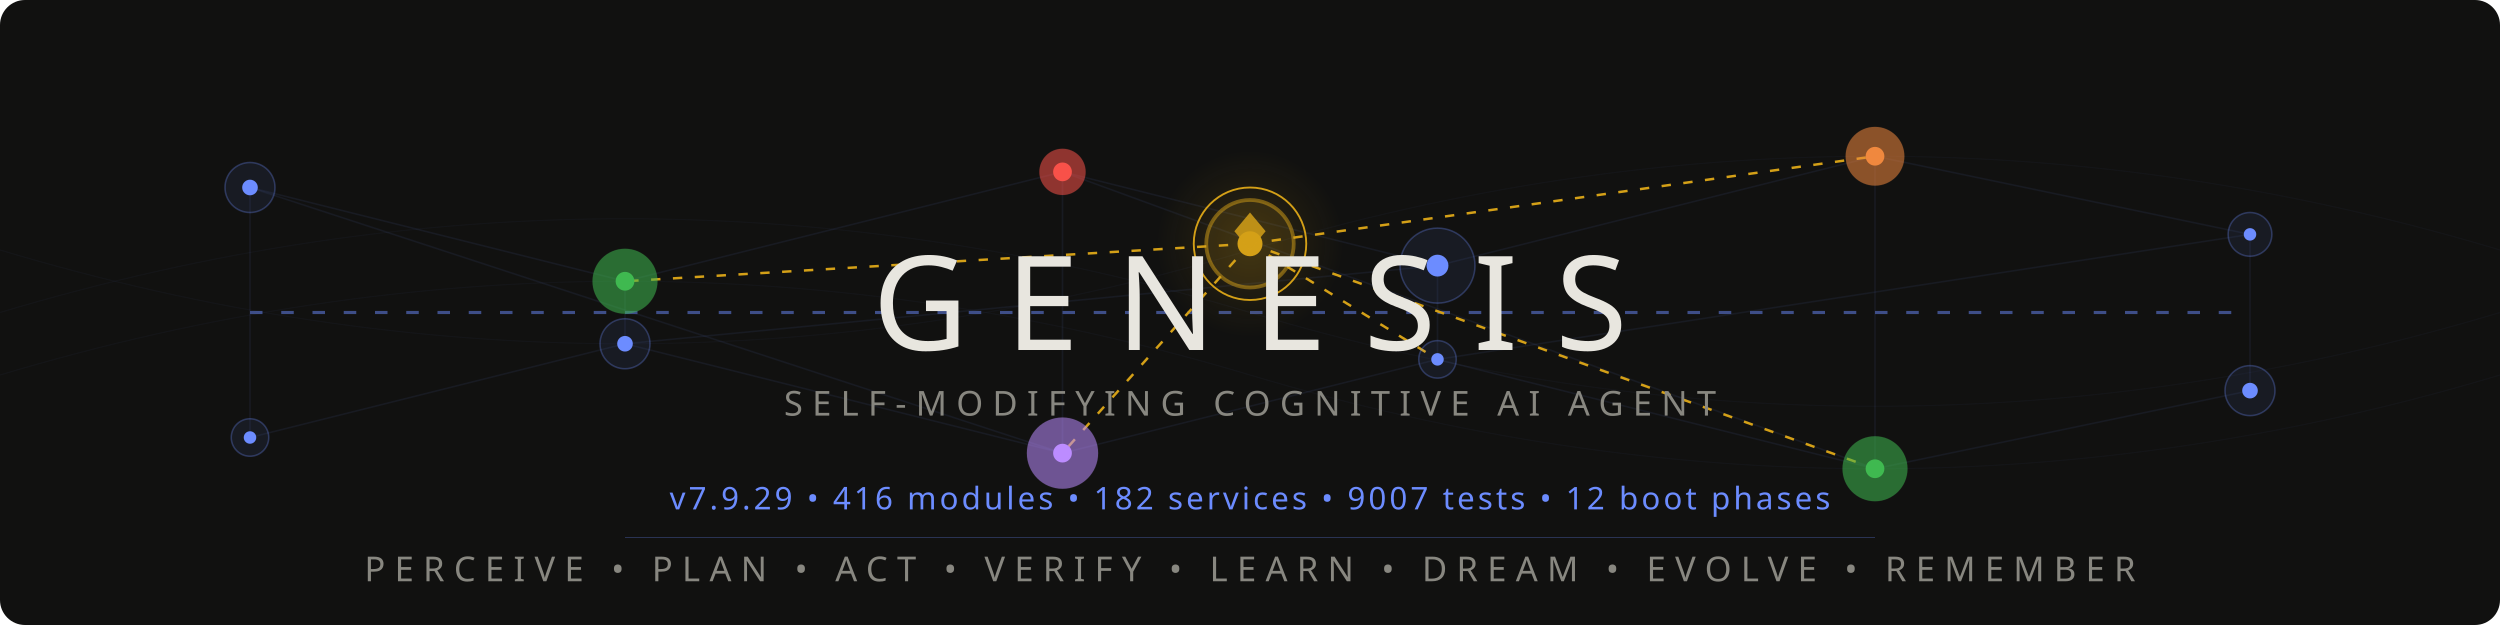
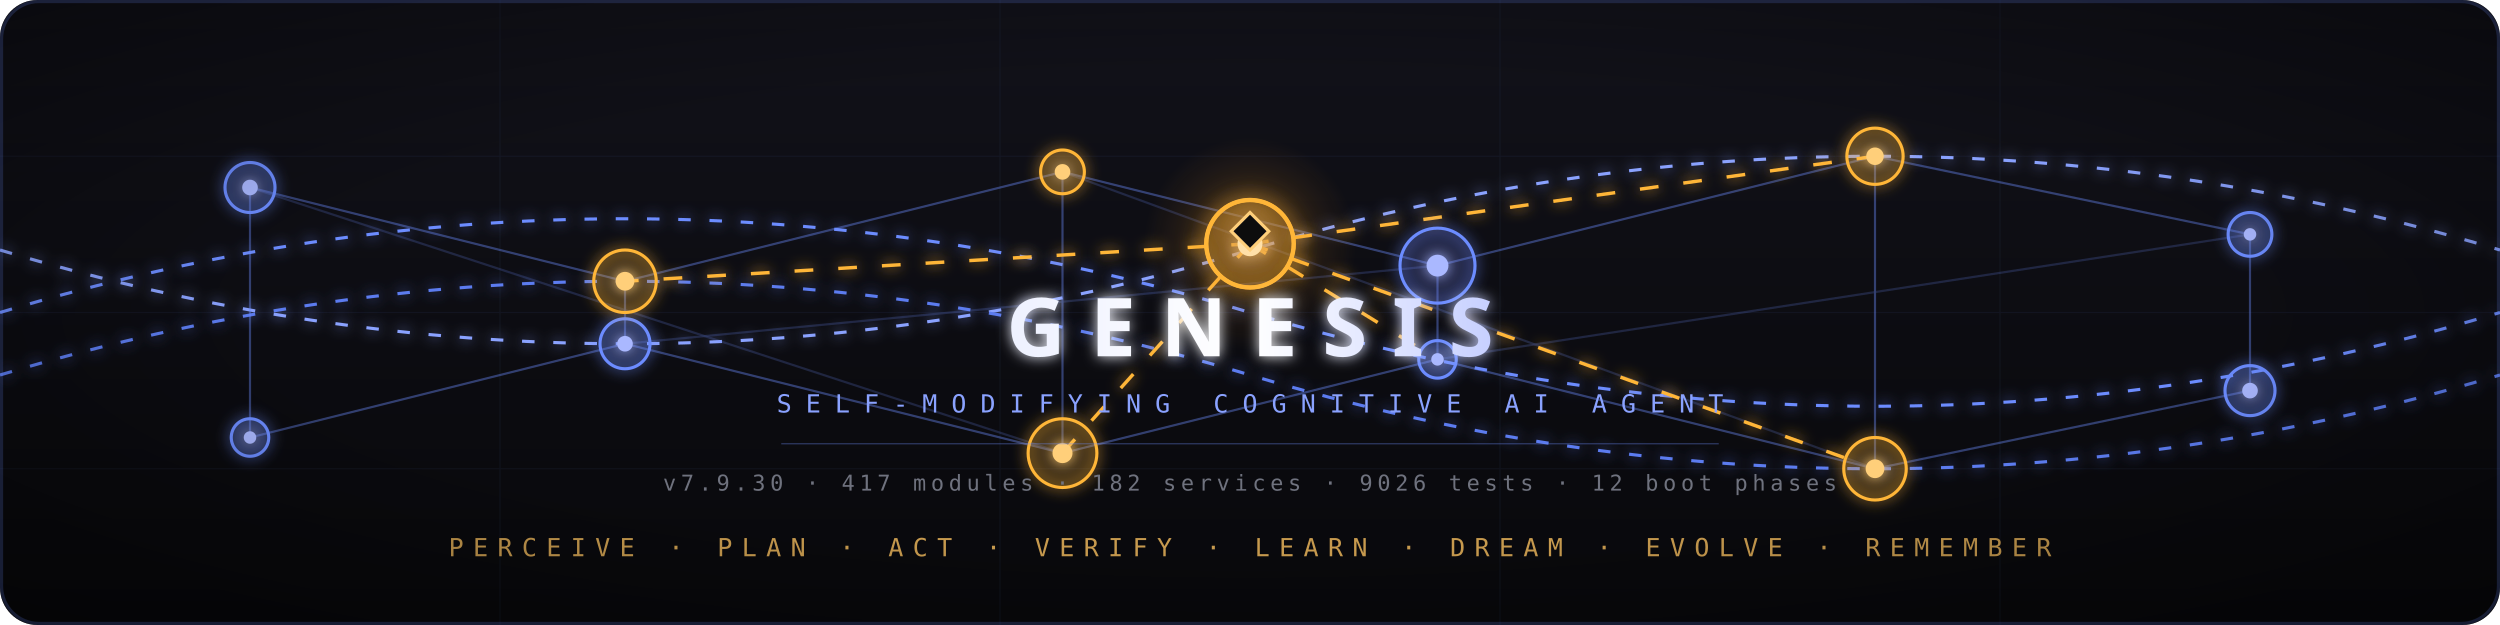
- <svg xmlns="http://www.w3.org/2000/svg" viewBox="0 0 800 200">
-   <style>
-     @keyframes pulse { 0%,100%{opacity:.12} 50%{opacity:.55} }
-     @keyframes flow { 0%{stroke-dashoffset:40} 100%{stroke-dashoffset:0} }
-     @keyframes frontier-glow { 0%,100%{opacity:.3;r:14} 50%{opacity:.7;r:17} }
-     @keyframes ring-expand { 0%{r:18;opacity:.4} 100%{r:28;opacity:0} }
-     @keyframes scan { 0%{transform:translateX(-200px)} 100%{transform:translateX(1000px)} }
-     @keyframes drift { 0%,100%{opacity:.06} 50%{opacity:.18} }
-     @keyframes edge-pulse { 0%,100%{stroke-opacity:.08} 50%{stroke-opacity:.35} }
-     .net{stroke:#6c8cff;stroke-width:.5;fill:none;opacity:.15}
-     .net-pulse{stroke:#6c8cff;stroke-width:1;fill:none;stroke-dasharray:4 6;animation:flow 2s linear infinite}
-     .node-bg{fill:#6c8cff;opacity:.08}
-     .node-ring{fill:none;stroke:#6c8cff;stroke-width:.5;opacity:.3}
-     .node-core{fill:#6c8cff}
-     .p1{animation:pulse 3s ease-in-out infinite}
-     .p2{animation:pulse 3s ease-in-out infinite .5s}
-     .p3{animation:pulse 3s ease-in-out infinite 1s}
-     .p4{animation:pulse 3s ease-in-out infinite 1.5s}
-     .p5{animation:pulse 3s ease-in-out infinite 2s}
-     .p6{animation:pulse 3s ease-in-out infinite 2.5s}
-     .frontier-bg{fill:#d4a017;opacity:.12;animation:frontier-glow 4s ease-in-out infinite}
-     .frontier-ring{fill:none;stroke:#d4a017;stroke-width:1.2;opacity:.5}
-     .frontier-ring-expand{fill:none;stroke:#d4a017;stroke-width:.6;animation:ring-expand 3s ease-out infinite}
-     .frontier-core{fill:#d4a017}
-     .frontier-edge{stroke:#d4a017;stroke-width:.8;stroke-dasharray:3 4;animation:edge-pulse 2.5s ease-in-out infinite}
-     .fe2{animation-delay:.4s}.fe3{animation-delay:.8s}.fe4{animation-delay:1.2s}.fe5{animation-delay:1.6s}
-     .writer-bg{opacity:.1}.writer-ring{fill:none;stroke-width:.8;opacity:.5}.writer-core{r:2.5}
-     .w-work{fill:#3fb950;stroke:#3fb950}
-     .w-suspicion{fill:#f0883e;stroke:#f0883e}
-     .w-lesson{fill:#bc8cff;stroke:#bc8cff}
-     .w-emotion{fill:#f85149;stroke:#f85149}
-     .mem-thread{stroke:#6c8cff;stroke-width:.3;fill:none;opacity:.04;animation:drift 6s ease-in-out infinite}
-     .mt2{animation-delay:2s}.mt3{animation-delay:4s}
-     .title{font-family:'Segoe UI',system-ui,-apple-system,sans-serif;font-weight:200;font-size:42px;fill:#e8e6df;letter-spacing:12px}
-     .sub{font-family:'Segoe UI',system-ui,-apple-system,sans-serif;font-weight:300;font-size:11px;fill:#888780;letter-spacing:3px}
-     .ver{font-family:'Segoe UI',system-ui,-apple-system,sans-serif;font-weight:400;font-size:10px;fill:#6c8cff;letter-spacing:1px}
-     .codename{font-family:'Segoe UI',system-ui,-apple-system,sans-serif;font-weight:300;font-size:9px;fill:#d4a017;letter-spacing:4px;opacity:.8}
-     .diamond{fill:#d4a017;opacity:.85}
-     .scan-line{fill:url(#scanGrad);animation:scan 4s linear infinite;opacity:.25}
-     @media(prefers-color-scheme:light){
-       .title{fill:#2C2C2A}.sub{fill:#5F5E5A}.codename{fill:#9a7612}
-       .net{stroke:#534AB7}.net-pulse{stroke:#534AB7}
-       .node-bg{fill:#534AB7}.node-ring{stroke:#534AB7}.node-core{fill:#534AB7}
-       .diamond{fill:#9a7612}.ver{fill:#534AB7}
-       .frontier-bg{fill:#9a7612}.frontier-ring{stroke:#9a7612}
-       .frontier-ring-expand{stroke:#9a7612}.frontier-core{fill:#9a7612}
-       .frontier-edge{stroke:#9a7612}.mem-thread{stroke:#534AB7}.scan-line{opacity:.12}
-     }
-   </style>
+ <svg xmlns="http://www.w3.org/2000/svg" viewBox="0 0 800 200" font-family="'JetBrains Mono', ui-monospace, monospace">
  <defs>
+     <linearGradient id="bgGrad" x1="0" y1="0" x2="0" y2="1">
+       <stop offset="0%" stop-color="#12121a" />
+       <stop offset="55%" stop-color="#0c0c11" />
+       <stop offset="100%" stop-color="#08080b" />
+     </linearGradient>
    <linearGradient id="scanGrad" x1="0" y1="0" x2="1" y2="0">
      <stop offset="0%" stop-color="#6c8cff" stop-opacity="0" />
-       <stop offset="50%" stop-color="#6c8cff" stop-opacity=".3" />
+       <stop offset="50%" stop-color="#8aa2ff" stop-opacity=".28" />
      <stop offset="100%" stop-color="#6c8cff" stop-opacity="0" />
    </linearGradient>
    <radialGradient id="frontierAura" cx="50%" cy="50%" r="50%">
-       <stop offset="0%" stop-color="#d4a017" stop-opacity=".15" />
-       <stop offset="100%" stop-color="#d4a017" stop-opacity="0" />
+       <stop offset="0%" stop-color="#ffb638" stop-opacity=".35" />
+       <stop offset="55%" stop-color="#f0961e" stop-opacity=".12" />
+       <stop offset="100%" stop-color="#f0961e" stop-opacity="0" />
    </radialGradient>
+     <radialGradient id="vignette" cx="50%" cy="50%" r="70%">
+       <stop offset="55%" stop-color="#000" stop-opacity="0" />
+       <stop offset="100%" stop-color="#000" stop-opacity=".45" />
+     </radialGradient>
+     <linearGradient id="titleGrad" x1="0" y1="0" x2="1" y2="0">
+       <stop offset="0%" stop-color="#eef1ff" />
+       <stop offset="50%" stop-color="#fff" />
+       <stop offset="100%" stop-color="#c7d0ff" />
+     </linearGradient>
+     <filter id="softGlow" x="-50%" y="-50%" width="200%" height="200%">
+       <feGaussianBlur stdDeviation="2.2" result="b" />
+       <feMerge>
+         <feMergeNode in="b" />
+         <feMergeNode in="SourceGraphic" />
+       </feMerge>
+     </filter>
+     <filter id="hardGlow" x="-80%" y="-80%" width="260%" height="260%">
+       <feGaussianBlur stdDeviation="3.4" result="b" />
+       <feMerge>
+         <feMergeNode in="b" />
+         <feMergeNode in="SourceGraphic" />
+       </feMerge>
+     </filter>
  </defs>
-   <rect width="800" height="200" fill="#111110" rx="8" />
-   <rect class="scan-line" x="-200" y="0" width="200" height="200" rx="8" />
-   <path class="mem-thread" d="M0,100 Q200,40 400,100 T800,100" />
-   <path class="mem-thread mt2" d="M0,80 Q200,140 400,80 T800,80" />
-   <path class="mem-thread mt3" d="M0,120 Q200,60 400,120 T800,120" />
-   <g opacity=".5">
-     <line class="net p1" x1="80" y1="60" x2="200" y2="90" />
-     <line class="net p2" x1="200" y1="90" x2="340" y2="55" />
-     <line class="net p3" x1="340" y1="55" x2="460" y2="85" />
-     <line class="net p4" x1="460" y1="85" x2="600" y2="50" />
-     <line class="net p5" x1="600" y1="50" x2="720" y2="75" />
-     <line class="net p1" x1="80" y1="140" x2="200" y2="110" />
-     <line class="net p2" x1="200" y1="110" x2="340" y2="145" />
-     <line class="net p3" x1="340" y1="145" x2="460" y2="115" />
-     <line class="net p4" x1="460" y1="115" x2="600" y2="150" />
-     <line class="net p5" x1="600" y1="150" x2="720" y2="125" />
-     <line class="net p2" x1="200" y1="90" x2="200" y2="110" />
-     <line class="net p3" x1="340" y1="55" x2="340" y2="145" />
-     <line class="net p4" x1="460" y1="85" x2="460" y2="115" />
-     <line class="net p5" x1="600" y1="50" x2="600" y2="150" />
-     <line class="net p1" x1="80" y1="60" x2="80" y2="140" />
-     <line class="net p6" x1="720" y1="75" x2="720" y2="125" />
-     <line class="net-pulse" x1="80" y1="100" x2="720" y2="100" />
-     <line class="net p2" x1="80" y1="60" x2="340" y2="145" />
-     <line class="net p4" x1="200" y1="110" x2="460" y2="85" />
-     <line class="net p5" x1="340" y1="55" x2="600" y2="150" />
-     <line class="net p6" x1="460" y1="115" x2="720" y2="75" />
+   <rect width="800" height="200" fill="url(#bgGrad)" rx="12" />
+   <g stroke="#6c8cff" stroke-width=".35" opacity=".06">
+     <line x1="0" y1="50" x2="800" y2="50" />
+     <line x1="0" y1="100" x2="800" y2="100" />
+     <line x1="0" y1="150" x2="800" y2="150" />
+     <line x1="160" y1="0" x2="160" y2="200" />
+     <line x1="320" y1="0" x2="320" y2="200" />
+     <line x1="480" y1="0" x2="480" y2="200" />
+     <line x1="640" y1="0" x2="640" y2="200" />
  </g>
-   <line class="frontier-edge" x1="400" y1="78" x2="200" y2="90" />
-   <line class="frontier-edge fe2" x1="400" y1="78" x2="600" y2="50" />
-   <line class="frontier-edge fe3" x1="400" y1="78" x2="340" y2="145" />
-   <line class="frontier-edge fe4" x1="400" y1="78" x2="460" y2="115" />
-   <line class="frontier-edge fe5" x1="400" y1="78" x2="600" y2="150" />
-   <g>
-     <circle class="node-bg p1" cx="80" cy="60" r="8" />
-     <circle class="node-ring p1" cx="80" cy="60" r="8" />
-     <circle class="node-core p1" cx="80" cy="60" r="2.5" />
-     <circle class="node-bg p6" cx="720" cy="75" r="7" />
-     <circle class="node-ring p6" cx="720" cy="75" r="7" />
-     <circle class="node-core p6" cx="720" cy="75" r="2" />
-     <circle class="node-bg p1" cx="80" cy="140" r="6" />
-     <circle class="node-ring p1" cx="80" cy="140" r="6" />
-     <circle class="node-core p1" cx="80" cy="140" r="2" />
-     <circle class="node-bg p6" cx="720" cy="125" r="8" />
-     <circle class="node-ring p6" cx="720" cy="125" r="8" />
-     <circle class="node-core p6" cx="720" cy="125" r="2.5" />
+   <g fill="none" stroke="#6c8cff" stroke-width="1" stroke-dasharray="4 6" filter="url(#softGlow)">
+     <path class="thread" d="M0,100 Q200,40 400,100 T800,100" />
+     <path class="thread t2" stroke="#8aa2ff" d="M0,80 Q200,140 400,80 T800,80" />
+     <path class="thread t3" stroke="#5c7cf0" d="M0,120 Q200,60 400,120 T800,120" />
  </g>
-   <circle class="writer-bg w-work" cx="200" cy="90" r="10" />
-   <circle class="writer-ring w-work" cx="200" cy="90" r="10" />
-   <circle class="writer-core w-work" cx="200" cy="90" />
-   <circle class="writer-bg w-emotion" cx="340" cy="55" r="7" />
-   <circle class="writer-ring w-emotion" cx="340" cy="55" r="7" />
-   <circle class="writer-core w-emotion" cx="340" cy="55" />
-   <circle class="node-bg p4" cx="460" cy="85" r="12" />
-   <circle class="node-ring p4" cx="460" cy="85" r="12" />
-   <circle class="node-core p4" cx="460" cy="85" r="3.5" />
-   <circle class="writer-bg w-suspicion" cx="600" cy="50" r="9" />
-   <circle class="writer-ring w-suspicion" cx="600" cy="50" r="9" />
-   <circle class="writer-core w-suspicion" cx="600" cy="50" />
-   <circle class="node-bg p2" cx="200" cy="110" r="8" />
-   <circle class="node-ring p2" cx="200" cy="110" r="8" />
-   <circle class="node-core p2" cx="200" cy="110" r="2.5" />
-   <circle class="writer-bg w-lesson" cx="340" cy="145" r="11" />
-   <circle class="writer-ring w-lesson" cx="340" cy="145" r="11" />
-   <circle class="writer-core w-lesson" cx="340" cy="145" />
-   <circle class="node-bg p4" cx="460" cy="115" r="6" />
-   <circle class="node-ring p4" cx="460" cy="115" r="6" />
-   <circle class="node-core p4" cx="460" cy="115" r="2" />
-   <circle class="writer-bg w-work" cx="600" cy="150" r="10" />
-   <circle class="writer-ring w-work" cx="600" cy="150" r="10" />
-   <circle class="writer-core w-work" cx="600" cy="150" />
-   <circle cx="400" cy="78" r="30" fill="url(#frontierAura)" />
-   <circle class="frontier-bg" cx="400" cy="78" r="14" />
-   <circle class="frontier-ring" cx="400" cy="78" r="14" />
-   <circle class="frontier-ring-expand" cx="400" cy="78" r="18" />
-   <circle class="frontier-core" cx="400" cy="78" r="4" />
-   <polygon class="diamond" points="400,68 405,74 400,80 395,74" />
-   <text class="title" x="400" y="112" text-anchor="middle">GENESIS</text>
-   <text class="sub" x="400" y="133" text-anchor="middle">SELF-MODIFYING COGNITIVE AI AGENT</text>
-   <text class="codename" x="400" y="148" text-anchor="middle" />
-   <text class="ver" x="400" y="163" text-anchor="middle">v7.9.29 • 416 modules • 182 services • 9007 tests • 12 boot phases</text>
-   <line x1="200" y1="172" x2="600" y2="172" stroke="#6c8cff" stroke-width=".3" opacity=".3" />
-   <text class="sub" x="400" y="186" text-anchor="middle">PERCEIVE • PLAN • ACT • VERIFY • LEARN • DREAM • EVOLVE • REMEMBER</text>
+   <rect class="scan" x="-200" y="0" width="200" height="200" fill="url(#scanGrad)" />
+   <g stroke="#6c8cff" stroke-width=".7" opacity=".4" stroke-linecap="round">
+     <line x1="80" y1="60" x2="200" y2="90" />
+     <line x1="200" y1="90" x2="340" y2="55" />
+     <line x1="340" y1="55" x2="460" y2="85" />
+     <line x1="460" y1="85" x2="600" y2="50" />
+     <line x1="600" y1="50" x2="720" y2="75" />
+     <line x1="80" y1="140" x2="200" y2="110" />
+     <line x1="200" y1="110" x2="340" y2="145" />
+     <line x1="340" y1="145" x2="460" y2="115" />
+     <line x1="460" y1="115" x2="600" y2="150" />
+     <line x1="600" y1="150" x2="720" y2="125" />
+     <line x1="200" y1="90" x2="200" y2="110" />
+     <line x1="340" y1="55" x2="340" y2="145" />
+     <line x1="460" y1="85" x2="460" y2="115" />
+     <line x1="600" y1="50" x2="600" y2="150" />
+     <line x1="80" y1="60" x2="80" y2="140" />
+     <line x1="720" y1="75" x2="720" y2="125" />
+     <line x1="80" y1="60" x2="340" y2="145" opacity=".5" />
+     <line x1="200" y1="110" x2="460" y2="85" opacity=".5" />
+     <line x1="340" y1="55" x2="600" y2="150" opacity=".5" />
+     <line x1="460" y1="115" x2="720" y2="75" opacity=".5" />
+   </g>
+   <line class="pulse" x1="80" y1="100" x2="720" y2="100" stroke="#8aa2ff" stroke-width="1.6" stroke-dasharray="60 900" filter="url(#hardGlow)" />
+   <g fill="none" stroke="#ffb638" stroke-width="1.1" stroke-dasharray="6 8" filter="url(#softGlow)">
+     <line class="edge" x1="400" y1="78" x2="200" y2="90" />
+     <line class="edge" style="animation-delay:.4s" x1="400" y1="78" x2="600" y2="50" />
+     <line class="edge" style="animation-delay:.8s" x1="400" y1="78" x2="340" y2="145" />
+     <line class="edge" style="animation-delay:1.2s" x1="400" y1="78" x2="460" y2="115" />
+     <line class="edge" style="animation-delay:1.6s" x1="400" y1="78" x2="600" y2="150" />
+   </g>
+   <g filter="url(#softGlow)">
+     <circle cx="80" cy="60" r="8" fill="#6c8cff" fill-opacity=".14" />
+     <circle cx="80" cy="60" r="8" fill="none" stroke="#6c8cff" style="animation:ringPing 5s ease-out infinite" />
+     <circle cx="80" cy="60" r="2.5" fill="#aab8ff" style="transform-origin:80px 60px;animation:coreBreath 4s ease-in-out infinite" />
+     <circle cx="720" cy="75" r="7" fill="#6c8cff" fill-opacity=".14" />
+     <circle cx="720" cy="75" r="7" fill="none" stroke="#6c8cff" style="animation:ringPing 5s ease-out infinite 1.1s" />
+     <circle cx="720" cy="75" r="2" fill="#aab8ff" style="transform-origin:720px 75px;animation:coreBreath 4s ease-in-out infinite .6s" />
+     <circle cx="80" cy="140" r="6" fill="#6c8cff" fill-opacity=".14" />
+     <circle cx="80" cy="140" r="6" fill="none" stroke="#6c8cff" style="animation:ringPing 5s ease-out infinite 2.2s" />
+     <circle cx="80" cy="140" r="2" fill="#aab8ff" style="transform-origin:80px 140px;animation:coreBreath 4s ease-in-out infinite 1.3s" />
+     <circle cx="720" cy="125" r="8" fill="#6c8cff" fill-opacity=".14" />
+     <circle cx="720" cy="125" r="8" fill="none" stroke="#6c8cff" style="animation:ringPing 5s ease-out infinite 3.3s" />
+     <circle cx="720" cy="125" r="2.5" fill="#aab8ff" style="transform-origin:720px 125px;animation:coreBreath 4s ease-in-out infinite 1.9s" />
+     <circle cx="460" cy="85" r="12" fill="#6c8cff" fill-opacity=".12" />
+     <circle cx="460" cy="85" r="12" fill="none" stroke="#6c8cff" style="animation:ringPing 5s ease-out infinite .5s" />
+     <circle cx="460" cy="85" r="3.5" fill="#aab8ff" style="transform-origin:460px 85px;animation:coreBreath 4s ease-in-out infinite .2s" />
+     <circle cx="200" cy="110" r="8" fill="#6c8cff" fill-opacity=".14" />
+     <circle cx="200" cy="110" r="8" fill="none" stroke="#6c8cff" style="animation:ringPing 5s ease-out infinite 2.6s" />
+     <circle cx="200" cy="110" r="2.5" fill="#aab8ff" style="transform-origin:200px 110px;animation:coreBreath 4s ease-in-out infinite 1.5s" />
+     <circle cx="460" cy="115" r="6" fill="#6c8cff" fill-opacity=".14" />
+     <circle cx="460" cy="115" r="6" fill="none" stroke="#6c8cff" style="animation:ringPing 5s ease-out infinite 3.9s" />
+     <circle cx="460" cy="115" r="2" fill="#aab8ff" style="transform-origin:460px 115px;animation:coreBreath 4s ease-in-out infinite 2.4s" />
+   </g>
+   <g filter="url(#softGlow)">
+     <circle cx="200" cy="90" r="10" fill="#ffb638" fill-opacity=".12" />
+     <circle cx="200" cy="90" r="10" fill="none" stroke="#ffb638" style="animation:ringPing 5.5s ease-out infinite .3s" />
+     <circle cx="200" cy="90" r="3" fill="#ffcf7a" style="transform-origin:200px 90px;animation:coreBreath 3.6s ease-in-out infinite" />
+     <circle cx="340" cy="55" r="7" fill="#ffb638" fill-opacity=".12" />
+     <circle cx="340" cy="55" r="7" fill="none" stroke="#ffb638" style="animation:ringPing 5.5s ease-out infinite 1.4s" />
+     <circle cx="340" cy="55" r="2.5" fill="#ffcf7a" style="transform-origin:340px 55px;animation:coreBreath 3.6s ease-in-out infinite .7s" />
+     <circle cx="600" cy="50" r="9" fill="#ffb638" fill-opacity=".12" />
+     <circle cx="600" cy="50" r="9" fill="none" stroke="#ffb638" style="animation:ringPing 5.5s ease-out infinite 2.5s" />
+     <circle cx="600" cy="50" r="2.8" fill="#ffcf7a" style="transform-origin:600px 50px;animation:coreBreath 3.6s ease-in-out infinite 1.1s" />
+     <circle cx="340" cy="145" r="11" fill="#ffb638" fill-opacity=".12" />
+     <circle cx="340" cy="145" r="11" fill="none" stroke="#ffb638" style="animation:ringPing 5.5s ease-out infinite 3.6s" />
+     <circle cx="340" cy="145" r="3.2" fill="#ffcf7a" style="transform-origin:340px 145px;animation:coreBreath 3.6s ease-in-out infinite 1.8s" />
+     <circle cx="600" cy="150" r="10" fill="#ffb638" fill-opacity=".12" />
+     <circle cx="600" cy="150" r="10" fill="none" stroke="#ffb638" style="animation:ringPing 5.5s ease-out infinite 4.5s" />
+     <circle cx="600" cy="150" r="3" fill="#ffcf7a" style="transform-origin:600px 150px;animation:coreBreath 3.6s ease-in-out infinite 2.3s" />
+   </g>
+   <circle class="aura" cx="400" cy="78" r="34" fill="url(#frontierAura)" />
+   <g filter="url(#hardGlow)">
+     <circle cx="400" cy="78" r="14" fill="#f0961e" fill-opacity=".16" />
+     <circle class="fring" cx="400" cy="78" r="14" fill="none" stroke="#ffb638" stroke-width="1.4" />
+     <circle class="fping" cx="400" cy="78" r="14" fill="none" stroke="#ffb638" stroke-width="1.2" />
+     <circle cx="400" cy="78" r="4" fill="#ffe0a8" />
+     <polygon class="diamond" points="400,68 406,74 400,80 394,74" fill="#0c0c11" stroke="#ffcf7a" stroke-width="1" />
+   </g>
+   <text class="title" x="400" y="114" text-anchor="middle" fill="url(#titleGrad)" filter="url(#softGlow)" font-family="'Space Grotesk', sans-serif" font-weight="700" font-size="26" letter-spacing="8">GENESIS</text>
+   <text x="400" y="132" text-anchor="middle" fill="#8aa2ff" font-weight="500" font-size="8" letter-spacing="4.5">SELF-MODIFYING COGNITIVE AI AGENT</text>
+   <line x1="250" y1="142" x2="550" y2="142" stroke="#6c8cff" stroke-width=".4" opacity=".35" />
+   <text x="400" y="157" text-anchor="middle" fill="#6f727e" font-size="7" letter-spacing="1.5">v7.9.30 · 417 modules · 182 services · 9026 tests · 12 boot phases</text>
+   <text x="400" y="178" text-anchor="middle" fill="#c79a4e" font-weight="500" font-size="8" letter-spacing="3">PERCEIVE · PLAN · ACT · VERIFY · LEARN · DREAM · EVOLVE · REMEMBER</text>
+   <rect width="800" height="200" fill="url(#vignette)" rx="12" pointer-events="none" />
+   <rect x=".5" y=".5" width="799" height="199" fill="none" stroke="#6c8cff" stroke-opacity=".18" rx="12" />
</svg>
